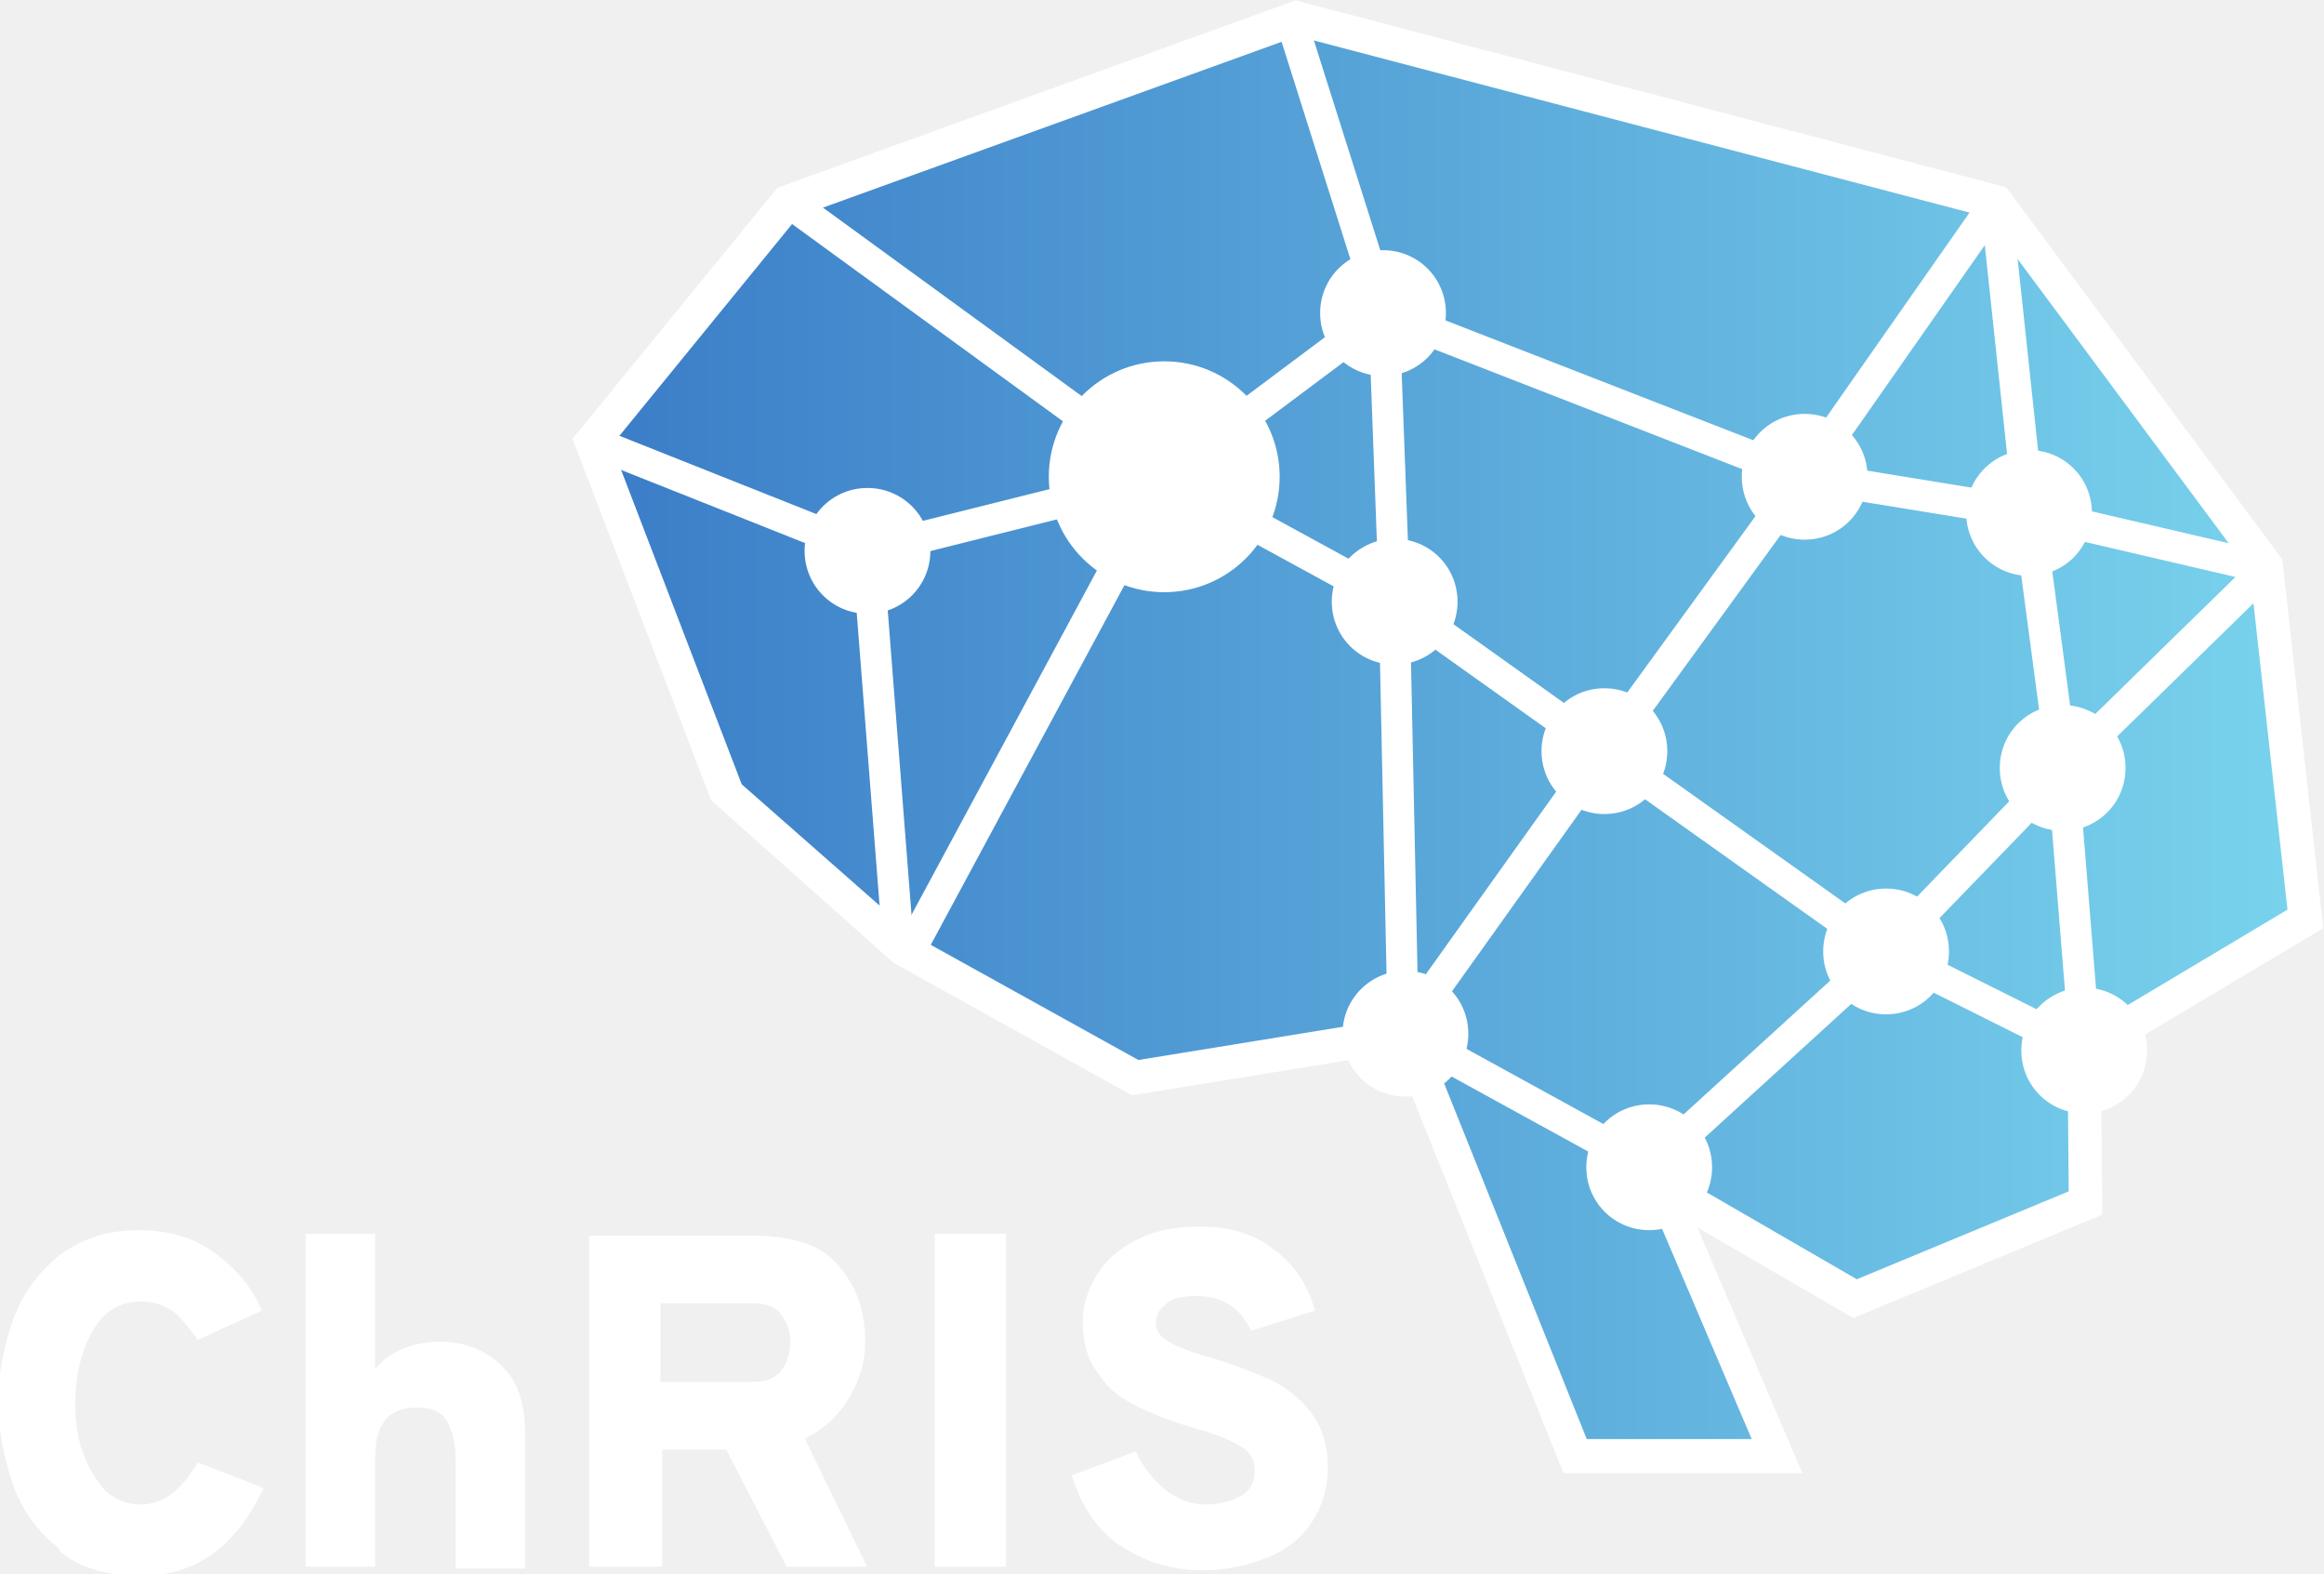
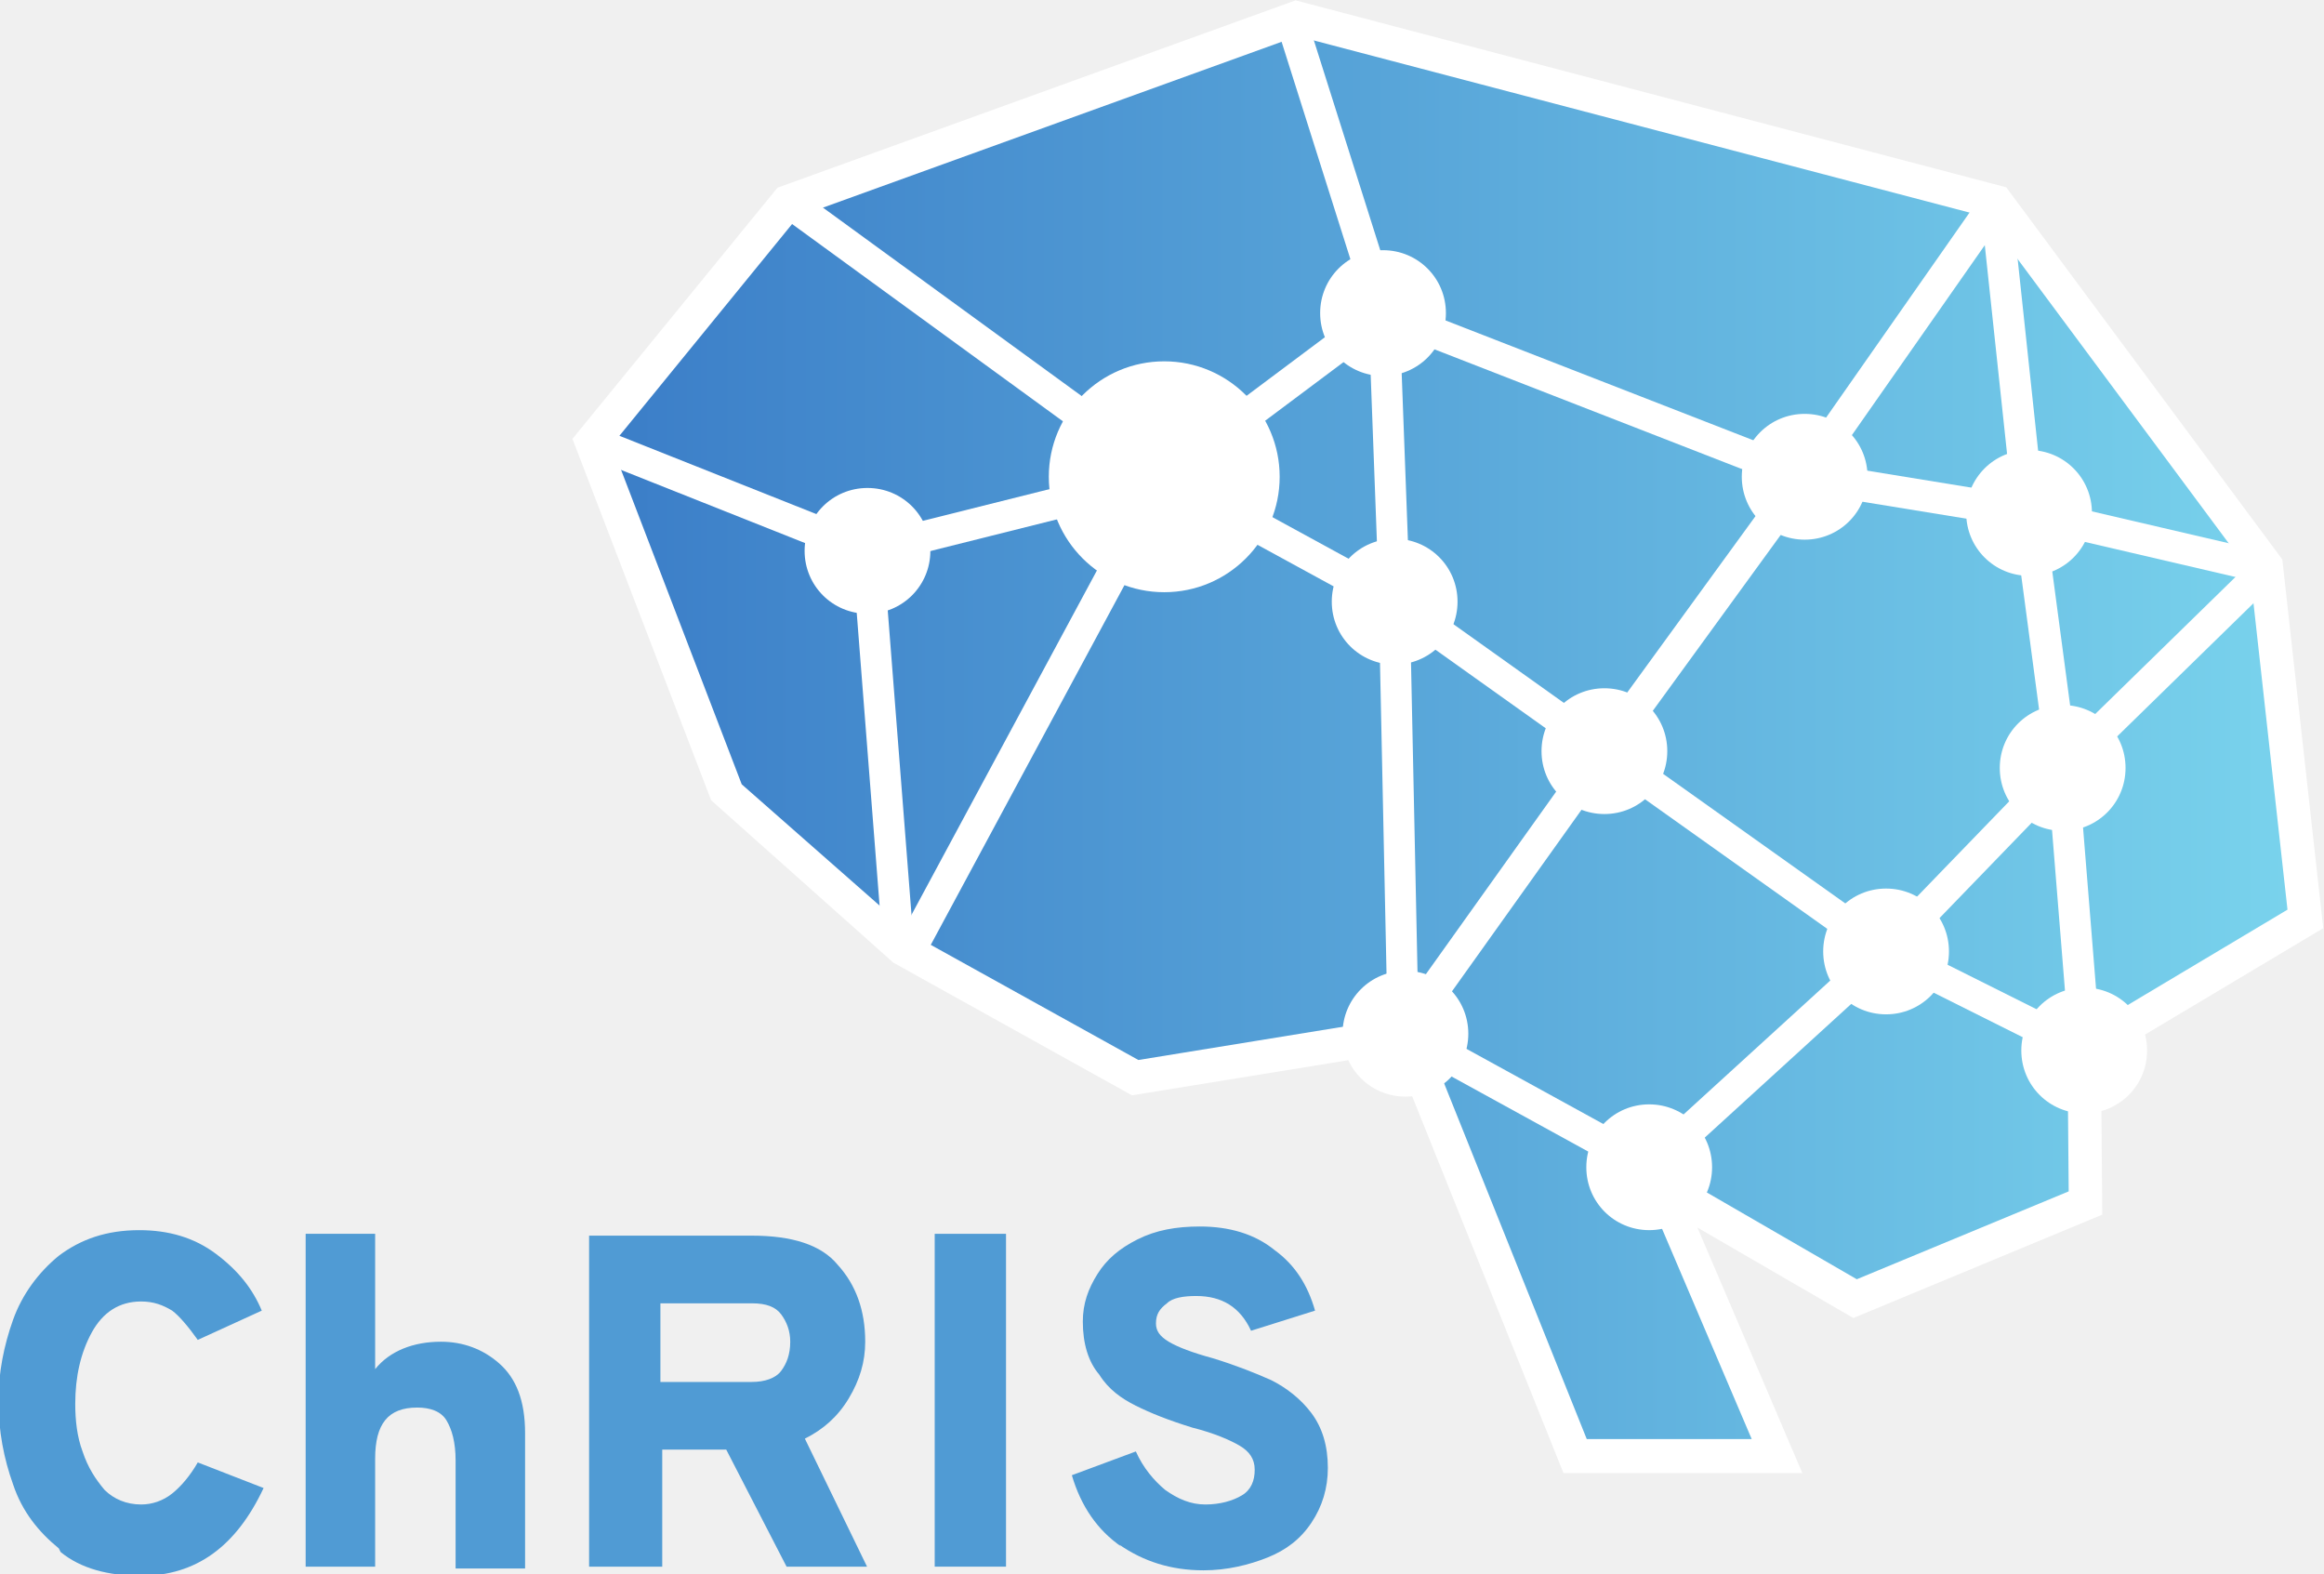
<svg xmlns="http://www.w3.org/2000/svg" xmlns:xlink="http://www.w3.org/1999/xlink" width="65.644" height="44.437" viewBox="0 0 0.684 0.463" version="1.1" id="svg80330">
  <defs id="defs80323">
    <clipPath clipPathUnits="userSpaceOnUse" id="clipPath161462">
      <path d="m 1032.96,2313.28 -333.905,-372.74 229.562,-597.75 286.953,-272.01 415.65,-193.51 426.52,73.21 293.68,-701.64 h 332.56 L 2477.24,727.012 2800.11,486.23 3187,650.969 v 256.429 l 385.07,239.412 -69.57,568.83 -440.82,622.99 -1155.7,301.75 z" id="path161460" />
    </clipPath>
    <linearGradient xlink:href="#linearGradient161468" id="linearGradient243972" gradientUnits="userSpaceOnUse" gradientTransform="matrix(2873.01,0,0,-2873.01,699.055,1444.61)" x1="0" y1="0" x2="1" y2="0" spreadMethod="pad" />
    <linearGradient x1="0" y1="0" x2="1" y2="0" gradientUnits="userSpaceOnUse" gradientTransform="matrix(2873.01,0,0,-2873.01,699.055,1444.61)" spreadMethod="pad" id="linearGradient161468">
      <stop style="stop-opacity:1;stop-color:#3a7cc7" offset="0" id="stop161464" />
      <stop style="stop-opacity:1;stop-color:#7ad4ed" offset="1" id="stop161466" />
    </linearGradient>
  </defs>
  <g id="layer1" transform="translate(-1.52057,4.390939)">
    <rect y="-4.438" x="1.594" height="0.604" width="2.771" id="rect243832" style="opacity:1;fill:none;fill-opacity:1;stroke:none;stroke-width:0.031;stroke-linecap:square;stroke-linejoin:bevel;stroke-miterlimit:4;stroke-dasharray:none;stroke-dashoffset:0;stroke-opacity:1" />
    <g transform="translate(8.677086,4.156251)" id="g243955">
      <g style="stroke-width:7.889" transform="matrix(0.1267618,0,0,0.1267618,-6.204894,-7.519185)" id="g243917">
        <g style="stroke-width:7.889" id="g243836" clip-path="url(#clipPath161462)" transform="matrix(0.00138889,0,0,-0.00138889,-7.108948,-4.401723)">
          <path d="m 1032.96,2313.28 -333.905,-372.74 229.562,-597.75 286.953,-272.01 415.65,-193.51 426.52,73.21 293.68,-701.64 h 332.56 L 2477.24,727.012 2800.11,486.23 3187,650.969 v 256.429 l 385.07,239.412 -69.57,568.83 -440.82,622.99 -1155.7,301.75 -873.02,-327.1" style="fill:url(#linearGradient243972);fill-opacity:1;fill-rule:nonzero;stroke:none;stroke-width:7.889" id="path243834" />
        </g>
        <path id="path243838" style="fill:#ffffff;fill-opacity:1;fill-rule:nonzero;stroke:none;stroke-width:0.011" d="m -3.289,-6.983 -0.059,-0.042 0.445,-0.636 0.059,0.042 -0.445,0.636" />
        <path id="path243840" style="fill:#ffffff;fill-opacity:1;fill-rule:nonzero;stroke:none;stroke-width:0.011" d="m -2.832,-6.915 -0.077,-0.721 0.072,-0.008 0.077,0.721 -0.072,0.008" />
        <path id="path243842" style="fill:#ffffff;fill-opacity:1;fill-rule:nonzero;stroke:none;stroke-width:0.011" d="m -2.754,-6.322 -0.079,-0.593 0.072,-0.01 0.079,0.593 -0.072,0.01" />
        <path id="path243844" style="fill:#ffffff;fill-opacity:1;fill-rule:nonzero;stroke:none;stroke-width:0.011" d="m -2.701,-5.666 -0.053,-0.657 0.072,-0.006 0.053,0.657 -0.072,0.006" />
        <path id="path243846" style="fill:#ffffff;fill-opacity:1;fill-rule:nonzero;stroke:none;stroke-width:0.011" d="m -2.681,-5.637 -0.464,-0.232 0.032,-0.065 0.464,0.232 -0.032,0.065" />
        <path id="path243848" style="fill:#ffffff;fill-opacity:1;fill-rule:nonzero;stroke:none;stroke-width:0.011" d="m -3.15,-5.872 -0.654,-0.465 0.042,-0.059 0.654,0.465 -0.042,0.059" />
        <path id="path243850" style="fill:#ffffff;fill-opacity:1;fill-rule:nonzero;stroke:none;stroke-width:0.011" d="m -3.753,-6.345 -0.059,-0.043 0.464,-0.638 0.059,0.043 -0.464,0.638" />
        <path id="path243852" style="fill:#ffffff;fill-opacity:1;fill-rule:nonzero;stroke:none;stroke-width:0.011" d="m -3.332,-6.97 -0.976,-0.38 0.026,-0.067 0.976,0.38 -0.026,0.067" />
        <path id="path243854" style="fill:#ffffff;fill-opacity:1;fill-rule:nonzero;stroke:none;stroke-width:0.011" d="m -4.329,-7.373 -0.213,-0.673 0.069,-0.022 0.213,0.673 -0.069,0.022" />
        <path id="path243856" style="fill:#ffffff;fill-opacity:1;fill-rule:nonzero;stroke:none;stroke-width:0.011" d="m -4.824,-6.975 -0.876,-0.638 0.043,-0.059 0.876,0.638 -0.043,0.059" />
        <path id="path243858" style="fill:#ffffff;fill-opacity:1;fill-rule:nonzero;stroke:none;stroke-width:0.011" d="m -5.485,-6.796 -0.018,-0.07 0.691,-0.173 0.018,0.07 -0.691,0.173" />
        <path id="path243860" style="fill:#ffffff;fill-opacity:1;fill-rule:nonzero;stroke:none;stroke-width:0.011" d="m -5.507,-6.797 -0.639,-0.254 0.027,-0.067 0.639,0.254 -0.027,0.067" />
        <path id="path243862" style="fill:#ffffff;fill-opacity:1;fill-rule:nonzero;stroke:none;stroke-width:0.011" d="m -5.457,-5.906 -0.072,-0.922 0.072,-0.006 0.072,0.922 -0.072,0.006" />
        <path id="path243864" style="fill:#ffffff;fill-opacity:1;fill-rule:nonzero;stroke:none;stroke-width:0.011" d="m -4.781,-6.975 -0.043,-0.058 0.508,-0.38 0.043,0.058 -0.508,0.38" />
        <path id="path243866" style="fill:#ffffff;fill-opacity:1;fill-rule:nonzero;stroke:none;stroke-width:0.011" d="m -4.305,-6.712 -0.025,-0.671 0.072,-0.003 0.025,0.671 -0.072,0.003" />
        <path id="path243868" style="fill:#ffffff;fill-opacity:1;fill-rule:nonzero;stroke:none;stroke-width:0.011" d="m -4.285,-5.712 -0.021,-1 0.072,-0.001 0.021,1 -0.072,0.001" />
        <path id="path243870" style="fill:#ffffff;fill-opacity:1;fill-rule:nonzero;stroke:none;stroke-width:0.011" d="m -4.219,-5.692 -0.059,-0.042 0.466,-0.653 0.059,0.042 -0.466,0.653" />
        <path id="path243873" style="fill:#ffffff;fill-opacity:1;fill-rule:nonzero;stroke:none;stroke-width:0.011" d="m -3.695,-5.368 -0.57,-0.313 0.035,-0.064 0.57,0.313 -0.035,0.064" />
        <path id="path243875" style="fill:#ffffff;fill-opacity:1;fill-rule:nonzero;stroke:none;stroke-width:0.011" d="m -4.287,-6.681 -0.533,-0.291 0.035,-0.064 0.533,0.291 -0.035,0.064" />
        <path id="path243877" style="fill:#ffffff;fill-opacity:1;fill-rule:nonzero;stroke:none;stroke-width:0.011" d="m -3.803,-6.337 -0.487,-0.347 0.042,-0.059 0.487,0.347 -0.042,0.059" />
        <path id="path243879" style="fill:#ffffff;fill-opacity:1;fill-rule:nonzero;stroke:none;stroke-width:0.011" d="m -5.364,-5.883 -0.064,-0.034 0.594,-1.103 0.064,0.034 -0.594,1.103" />
        <path id="path243881" style="fill:#ffffff;fill-opacity:1;fill-rule:nonzero;stroke:none;stroke-width:0.011" d="m -2.251,-6.755 -0.554,-0.129 0.016,-0.071 0.554,0.129 -0.016,0.071" />
        <path id="path243883" style="fill:#ffffff;fill-opacity:1;fill-rule:nonzero;stroke:none;stroke-width:0.011" d="m -2.693,-6.301 -0.051,-0.052 0.475,-0.464 0.051,0.052 -0.475,0.464" />
        <path id="path243885" style="fill:#ffffff;fill-opacity:1;fill-rule:nonzero;stroke:none;stroke-width:0.011" d="m -3.103,-5.876 -0.052,-0.05 0.411,-0.425 0.052,0.05 -0.411,0.425" />
        <path id="path243887" style="fill:#ffffff;fill-opacity:1;fill-rule:nonzero;stroke:none;stroke-width:0.011" d="m -3.654,-5.373 -0.049,-0.054 0.549,-0.501 0.049,0.054 -0.549,0.501" />
        <path id="path243889" style="fill:#ffffff;fill-opacity:1;fill-rule:nonzero;stroke:none;stroke-width:0.011" d="m -2.802,-6.883 -0.522,-0.085 0.012,-0.072 0.522,0.085 -0.012,0.072" />
        <path id="path243891" style="fill:#ffffff;fill-opacity:1;fill-rule:nonzero;stroke:none;stroke-width:0.011" d="m -2.65,-6.919 c 0,0.081 -0.065,0.146 -0.146,0.146 -0.081,0 -0.146,-0.065 -0.146,-0.146 0,-0.081 0.065,-0.146 0.146,-0.146 0.081,0 0.146,0.065 0.146,0.146" />
        <path id="path243893" style="fill:#ffffff;fill-opacity:1;fill-rule:nonzero;stroke:none;stroke-width:0.011" d="m -2.572,-6.327 c 0,0.081 -0.065,0.146 -0.146,0.146 -0.081,0 -0.146,-0.065 -0.146,-0.146 0,-0.081 0.065,-0.146 0.146,-0.146 0.081,0 0.146,0.065 0.146,0.146" />
        <path id="path243895" style="fill:#ffffff;fill-opacity:1;fill-rule:nonzero;stroke:none;stroke-width:0.011" d="m -2.522,-5.671 c 0,0.081 -0.065,0.146 -0.146,0.146 -0.081,0 -0.146,-0.065 -0.146,-0.146 0,-0.081 0.065,-0.146 0.146,-0.146 0.081,0 0.146,0.065 0.146,0.146" />
        <path id="path243897" style="fill:#ffffff;fill-opacity:1;fill-rule:nonzero;stroke:none;stroke-width:0.011" d="m -2.982,-5.901 c 0,0.081 -0.065,0.146 -0.146,0.146 -0.081,0 -0.146,-0.065 -0.146,-0.146 0,-0.081 0.065,-0.146 0.146,-0.146 0.081,0 0.146,0.065 0.146,0.146" />
        <path id="path243899" style="fill:#ffffff;fill-opacity:1;fill-rule:nonzero;stroke:none;stroke-width:0.011" d="m -3.532,-5.4 c 0,0.081 -0.065,0.146 -0.146,0.146 -0.081,0 -0.146,-0.065 -0.146,-0.146 0,-0.081 0.065,-0.146 0.146,-0.146 0.081,0 0.146,0.065 0.146,0.146" />
        <path id="path243901" style="fill:#ffffff;fill-opacity:1;fill-rule:nonzero;stroke:none;stroke-width:0.011" d="m -4.098,-5.71 c 0,0.081 -0.065,0.146 -0.146,0.146 -0.081,0 -0.146,-0.065 -0.146,-0.146 0,-0.081 0.065,-0.146 0.146,-0.146 0.081,0 0.146,0.065 0.146,0.146" />
        <path id="path243903" style="fill:#ffffff;fill-opacity:1;fill-rule:nonzero;stroke:none;stroke-width:0.011" d="m -3.171,-7.003 c 0,0.081 -0.065,0.146 -0.146,0.146 -0.081,0 -0.146,-0.065 -0.146,-0.146 0,-0.081 0.065,-0.146 0.146,-0.146 0.081,0 0.146,0.065 0.146,0.146" />
        <path id="path243905" style="fill:#ffffff;fill-opacity:1;fill-rule:nonzero;stroke:none;stroke-width:0.011" d="m -4.15,-7.383 c 0,0.081 -0.065,0.146 -0.146,0.146 -0.081,0 -0.146,-0.065 -0.146,-0.146 0,-0.081 0.065,-0.146 0.146,-0.146 0.081,0 0.146,0.065 0.146,0.146" />
        <path id="path243907" style="fill:#ffffff;fill-opacity:1;fill-rule:nonzero;stroke:none;stroke-width:0.011" d="m -4.123,-6.713 c 0,0.081 -0.065,0.146 -0.146,0.146 -0.081,0 -0.146,-0.065 -0.146,-0.146 0,-0.081 0.065,-0.146 0.146,-0.146 0.081,0 0.146,0.065 0.146,0.146" />
        <path id="path243909" style="fill:#ffffff;fill-opacity:1;fill-rule:nonzero;stroke:none;stroke-width:0.011" d="m -4.536,-7.003 c 0,0.148 -0.12,0.268 -0.268,0.268 -0.148,0 -0.268,-0.12 -0.268,-0.268 0,-0.148 0.12,-0.268 0.268,-0.268 0.148,0 0.268,0.12 0.268,0.268" />
        <path id="path243911" style="fill:#ffffff;fill-opacity:1;fill-rule:nonzero;stroke:none;stroke-width:0.011" d="m -3.636,-6.366 c 0,0.081 -0.065,0.146 -0.146,0.146 -0.081,0 -0.146,-0.065 -0.146,-0.146 0,-0.081 0.065,-0.146 0.146,-0.146 0.081,0 0.146,0.065 0.146,0.146" />
        <path id="path243913" style="fill:#ffffff;fill-opacity:1;fill-rule:nonzero;stroke:none;stroke-width:0.011" d="m -5.347,-6.831 c 0,0.081 -0.065,0.146 -0.146,0.146 -0.081,0 -0.146,-0.065 -0.146,-0.146 0,-0.081 0.065,-0.146 0.146,-0.146 0.081,0 0.146,0.065 0.146,0.146" />
        <path id="path243915" style="fill:#ffffff;fill-opacity:1;fill-rule:nonzero;stroke:none;stroke-width:0.011" d="m -3.823,-4.769 h 0.383 l -0.29,-0.68 0.534,0.309 0.492,-0.204 -0.003,-0.349 0.511,-0.305 -0.087,-0.784 -0.612,-0.824 -1.6,-0.42 -1.159,0.419 -0.433,0.531 0.302,0.787 0.398,0.35 0.523,0.29 0.646,-0.105 z m 0.502,0.079 h -0.556 l -0.392,-0.976 -0.61,0.099 -0.554,-0.308 -0.423,-0.377 -0.322,-0.839 0.476,-0.583 1.203,-0.435 1.65,0.434 0.641,0.864 0.095,0.856 -0.516,0.308 0.003,0.357 -0.578,0.24 -0.362,-0.21 0.244,0.571" />
      </g>
-       <g id="g243953" transform="matrix(0.5381994,0,0,0.5381994,-3.731333,-3.651394)">
-         <path d="m -6.332,-8.25 c -0.011,-0.009 -0.02,-0.02 -0.025,-0.035 -0.005,-0.014 -0.008,-0.029 -0.008,-0.046 0,-0.015 0.003,-0.03 0.008,-0.044 0.005,-0.014 0.014,-0.026 0.025,-0.035 0.012,-0.009 0.026,-0.014 0.044,-0.014 0.016,0 0.03,0.004 0.042,0.013 0.012,0.009 0.02,0.019 0.025,0.031 l -0.035,0.016 c -0.005,-0.007 -0.01,-0.013 -0.014,-0.016 -0.005,-0.003 -0.01,-0.005 -0.017,-0.005 -0.012,0 -0.021,0.006 -0.027,0.017 -0.006,0.011 -0.009,0.024 -0.009,0.039 0,0.009 0.001,0.018 0.004,0.026 0.003,0.009 0.007,0.015 0.012,0.021 0.005,0.005 0.012,0.008 0.02,0.008 0.006,0 0.012,-0.002 0.017,-0.006 0.005,-0.004 0.01,-0.01 0.014,-0.017 l 0.036,0.014 c -0.015,0.032 -0.037,0.048 -0.067,0.048 -0.018,0 -0.033,-0.004 -0.044,-0.013" style="fill:#ffffff;fill-opacity:1;fill-rule:nonzero;stroke:none;stroke-width:0.001" id="path243943" />
-         <path d="m -6.197,-8.422 h 0.038 v 0.074 c 0.008,-0.01 0.021,-0.015 0.036,-0.015 0.012,0 0.023,0.004 0.032,0.012 0.009,0.008 0.014,0.02 0.014,0.038 v 0.074 h -0.038 v -0.059 c 0,-0.01 -0.002,-0.017 -0.005,-0.022 -0.003,-0.005 -0.009,-0.007 -0.016,-0.007 -0.016,0 -0.023,0.009 -0.023,0.028 v 0.059 h -0.038 V -8.422" style="fill:#ffffff;fill-opacity:1;fill-rule:nonzero;stroke:none;stroke-width:0.001" id="path243945" />
-         <path d="m -5.953,-8.341 c 0.007,0 0.013,-0.002 0.016,-0.006 0.003,-0.004 0.005,-0.009 0.005,-0.016 0,-0.006 -0.002,-0.011 -0.005,-0.015 -0.003,-0.004 -0.008,-0.006 -0.016,-0.006 h -0.05 v 0.043 z m -0.089,-0.08 h 0.089 c 0.022,0 0.038,0.005 0.047,0.016 0.01,0.011 0.015,0.025 0.015,0.042 0,0.011 -0.003,0.021 -0.009,0.031 -0.006,0.01 -0.014,0.017 -0.024,0.022 l 0.034,0.07 h -0.044 l -0.033,-0.064 h -0.035 v 0.064 h -0.04 v -0.182" style="fill:#ffffff;fill-opacity:1;fill-rule:nonzero;stroke:none;stroke-width:0.001" id="path243947" />
-         <path d="m -5.751,-8.251 c -0.013,-0.009 -0.022,-0.022 -0.027,-0.039 l 0.035,-0.013 c 0.004,0.009 0.01,0.016 0.016,0.021 0.007,0.005 0.014,0.008 0.022,0.008 0.008,0 0.015,-0.002 0.02,-0.005 0.005,-0.003 0.007,-0.008 0.007,-0.014 0,-0.006 -0.003,-0.01 -0.008,-0.013 -0.005,-0.003 -0.014,-0.007 -0.026,-0.01 -0.013,-0.004 -0.023,-0.008 -0.031,-0.012 -0.008,-0.004 -0.015,-0.009 -0.02,-0.017 -0.006,-0.007 -0.009,-0.017 -0.009,-0.029 0,-0.01 0.003,-0.018 0.008,-0.026 0.005,-0.008 0.012,-0.014 0.022,-0.019 0.01,-0.005 0.021,-0.007 0.034,-0.007 0.016,0 0.03,0.004 0.041,0.013 0.011,0.008 0.018,0.019 0.022,0.033 l -0.035,0.011 c -0.006,-0.013 -0.016,-0.019 -0.03,-0.019 -0.007,0 -0.013,0.001 -0.016,0.004 -0.004,0.003 -0.006,0.006 -0.006,0.011 0,0.004 0.002,0.007 0.007,0.01 0.005,0.003 0.013,0.006 0.024,0.009 0.013,0.004 0.023,0.008 0.032,0.012 0.008,0.004 0.016,0.01 0.022,0.018 0.006,0.008 0.009,0.018 0.009,0.03 0,0.011 -0.003,0.021 -0.009,0.03 -0.006,0.009 -0.014,0.015 -0.024,0.019 -0.01,0.004 -0.022,0.007 -0.035,0.007 -0.018,0 -0.033,-0.005 -0.046,-0.014" style="fill:#ffffff;fill-opacity:1;fill-rule:nonzero;stroke:none;stroke-width:0.001" id="path243949" />
-         <path id="path243951" style="fill:#ffffff;fill-opacity:1;fill-rule:nonzero;stroke:none;stroke-width:0.001" d="m -5.853,-8.24 v -0.182 h 0.039 v 0.182 h -0.039" />
+       <g id="g243953" transform="matrix(0.5381994,0,0,0.5381994,-3.731333,-3.651394)" style="fill:#509bd4;fill-opacity:1">
+         <path d="m -6.332,-8.25 c -0.011,-0.009 -0.02,-0.02 -0.025,-0.035 -0.005,-0.014 -0.008,-0.029 -0.008,-0.046 0,-0.015 0.003,-0.03 0.008,-0.044 0.005,-0.014 0.014,-0.026 0.025,-0.035 0.012,-0.009 0.026,-0.014 0.044,-0.014 0.016,0 0.03,0.004 0.042,0.013 0.012,0.009 0.02,0.019 0.025,0.031 l -0.035,0.016 c -0.005,-0.007 -0.01,-0.013 -0.014,-0.016 -0.005,-0.003 -0.01,-0.005 -0.017,-0.005 -0.012,0 -0.021,0.006 -0.027,0.017 -0.006,0.011 -0.009,0.024 -0.009,0.039 0,0.009 0.001,0.018 0.004,0.026 0.003,0.009 0.007,0.015 0.012,0.021 0.005,0.005 0.012,0.008 0.02,0.008 0.006,0 0.012,-0.002 0.017,-0.006 0.005,-0.004 0.01,-0.01 0.014,-0.017 l 0.036,0.014 c -0.015,0.032 -0.037,0.048 -0.067,0.048 -0.018,0 -0.033,-0.004 -0.044,-0.013" style="fill:#509bd4;fill-opacity:1;fill-rule:nonzero;stroke:none;stroke-width:0.001" id="path243943" />
+         <path d="m -6.197,-8.422 h 0.038 v 0.074 c 0.008,-0.01 0.021,-0.015 0.036,-0.015 0.012,0 0.023,0.004 0.032,0.012 0.009,0.008 0.014,0.02 0.014,0.038 v 0.074 h -0.038 v -0.059 c 0,-0.01 -0.002,-0.017 -0.005,-0.022 -0.003,-0.005 -0.009,-0.007 -0.016,-0.007 -0.016,0 -0.023,0.009 -0.023,0.028 v 0.059 h -0.038 V -8.422" style="fill:#509bd4;fill-opacity:1;fill-rule:nonzero;stroke:none;stroke-width:0.001" id="path243945" />
+         <path d="m -5.953,-8.341 c 0.007,0 0.013,-0.002 0.016,-0.006 0.003,-0.004 0.005,-0.009 0.005,-0.016 0,-0.006 -0.002,-0.011 -0.005,-0.015 -0.003,-0.004 -0.008,-0.006 -0.016,-0.006 h -0.05 v 0.043 z m -0.089,-0.08 h 0.089 c 0.022,0 0.038,0.005 0.047,0.016 0.01,0.011 0.015,0.025 0.015,0.042 0,0.011 -0.003,0.021 -0.009,0.031 -0.006,0.01 -0.014,0.017 -0.024,0.022 l 0.034,0.07 h -0.044 l -0.033,-0.064 h -0.035 v 0.064 h -0.04 v -0.182" style="fill:#509bd4;fill-opacity:1;fill-rule:nonzero;stroke:none;stroke-width:0.001" id="path243947" />
+         <path d="m -5.751,-8.251 c -0.013,-0.009 -0.022,-0.022 -0.027,-0.039 l 0.035,-0.013 c 0.004,0.009 0.01,0.016 0.016,0.021 0.007,0.005 0.014,0.008 0.022,0.008 0.008,0 0.015,-0.002 0.02,-0.005 0.005,-0.003 0.007,-0.008 0.007,-0.014 0,-0.006 -0.003,-0.01 -0.008,-0.013 -0.005,-0.003 -0.014,-0.007 -0.026,-0.01 -0.013,-0.004 -0.023,-0.008 -0.031,-0.012 -0.008,-0.004 -0.015,-0.009 -0.02,-0.017 -0.006,-0.007 -0.009,-0.017 -0.009,-0.029 0,-0.01 0.003,-0.018 0.008,-0.026 0.005,-0.008 0.012,-0.014 0.022,-0.019 0.01,-0.005 0.021,-0.007 0.034,-0.007 0.016,0 0.03,0.004 0.041,0.013 0.011,0.008 0.018,0.019 0.022,0.033 l -0.035,0.011 c -0.006,-0.013 -0.016,-0.019 -0.03,-0.019 -0.007,0 -0.013,0.001 -0.016,0.004 -0.004,0.003 -0.006,0.006 -0.006,0.011 0,0.004 0.002,0.007 0.007,0.01 0.005,0.003 0.013,0.006 0.024,0.009 0.013,0.004 0.023,0.008 0.032,0.012 0.008,0.004 0.016,0.01 0.022,0.018 0.006,0.008 0.009,0.018 0.009,0.03 0,0.011 -0.003,0.021 -0.009,0.03 -0.006,0.009 -0.014,0.015 -0.024,0.019 -0.01,0.004 -0.022,0.007 -0.035,0.007 -0.018,0 -0.033,-0.005 -0.046,-0.014" style="fill:#509bd4;fill-opacity:1;fill-rule:nonzero;stroke:none;stroke-width:0.001" id="path243949" />
+         <path id="path243951" style="fill:#509bd4;fill-opacity:1;fill-rule:nonzero;stroke:none;stroke-width:0.001" d="m -5.853,-8.24 v -0.182 h 0.039 v 0.182 h -0.039" />
      </g>
    </g>
  </g>
</svg>
